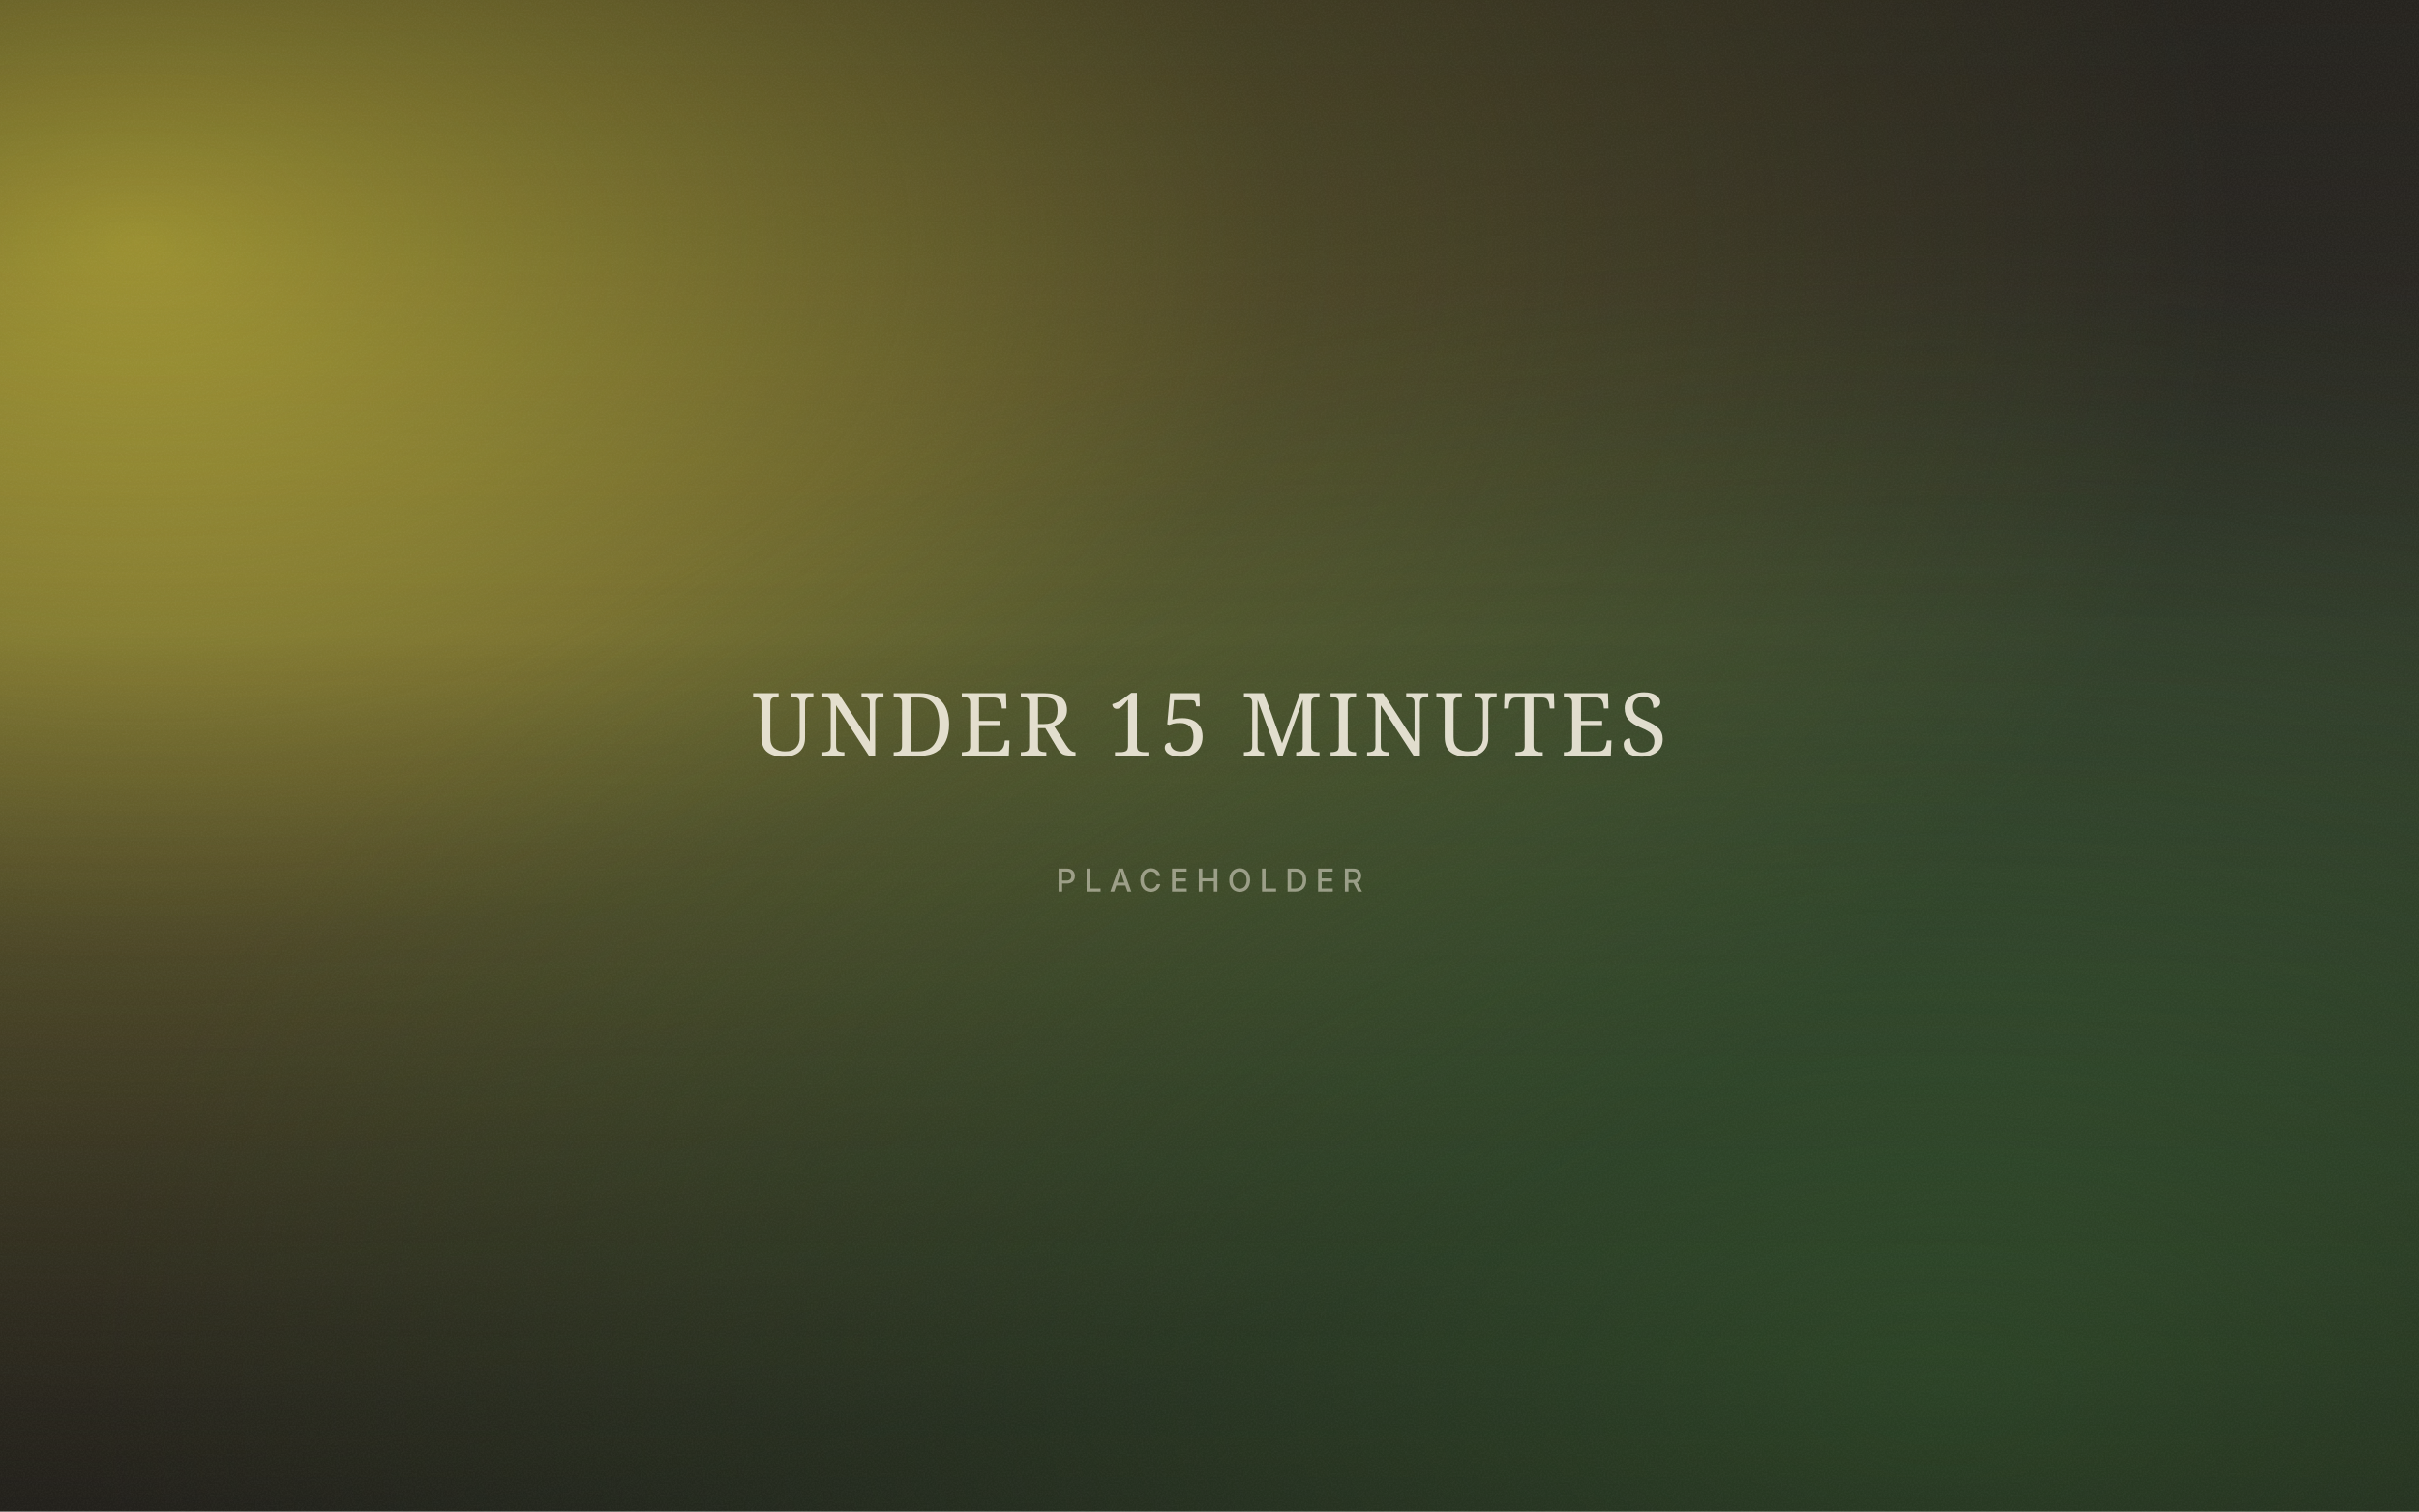
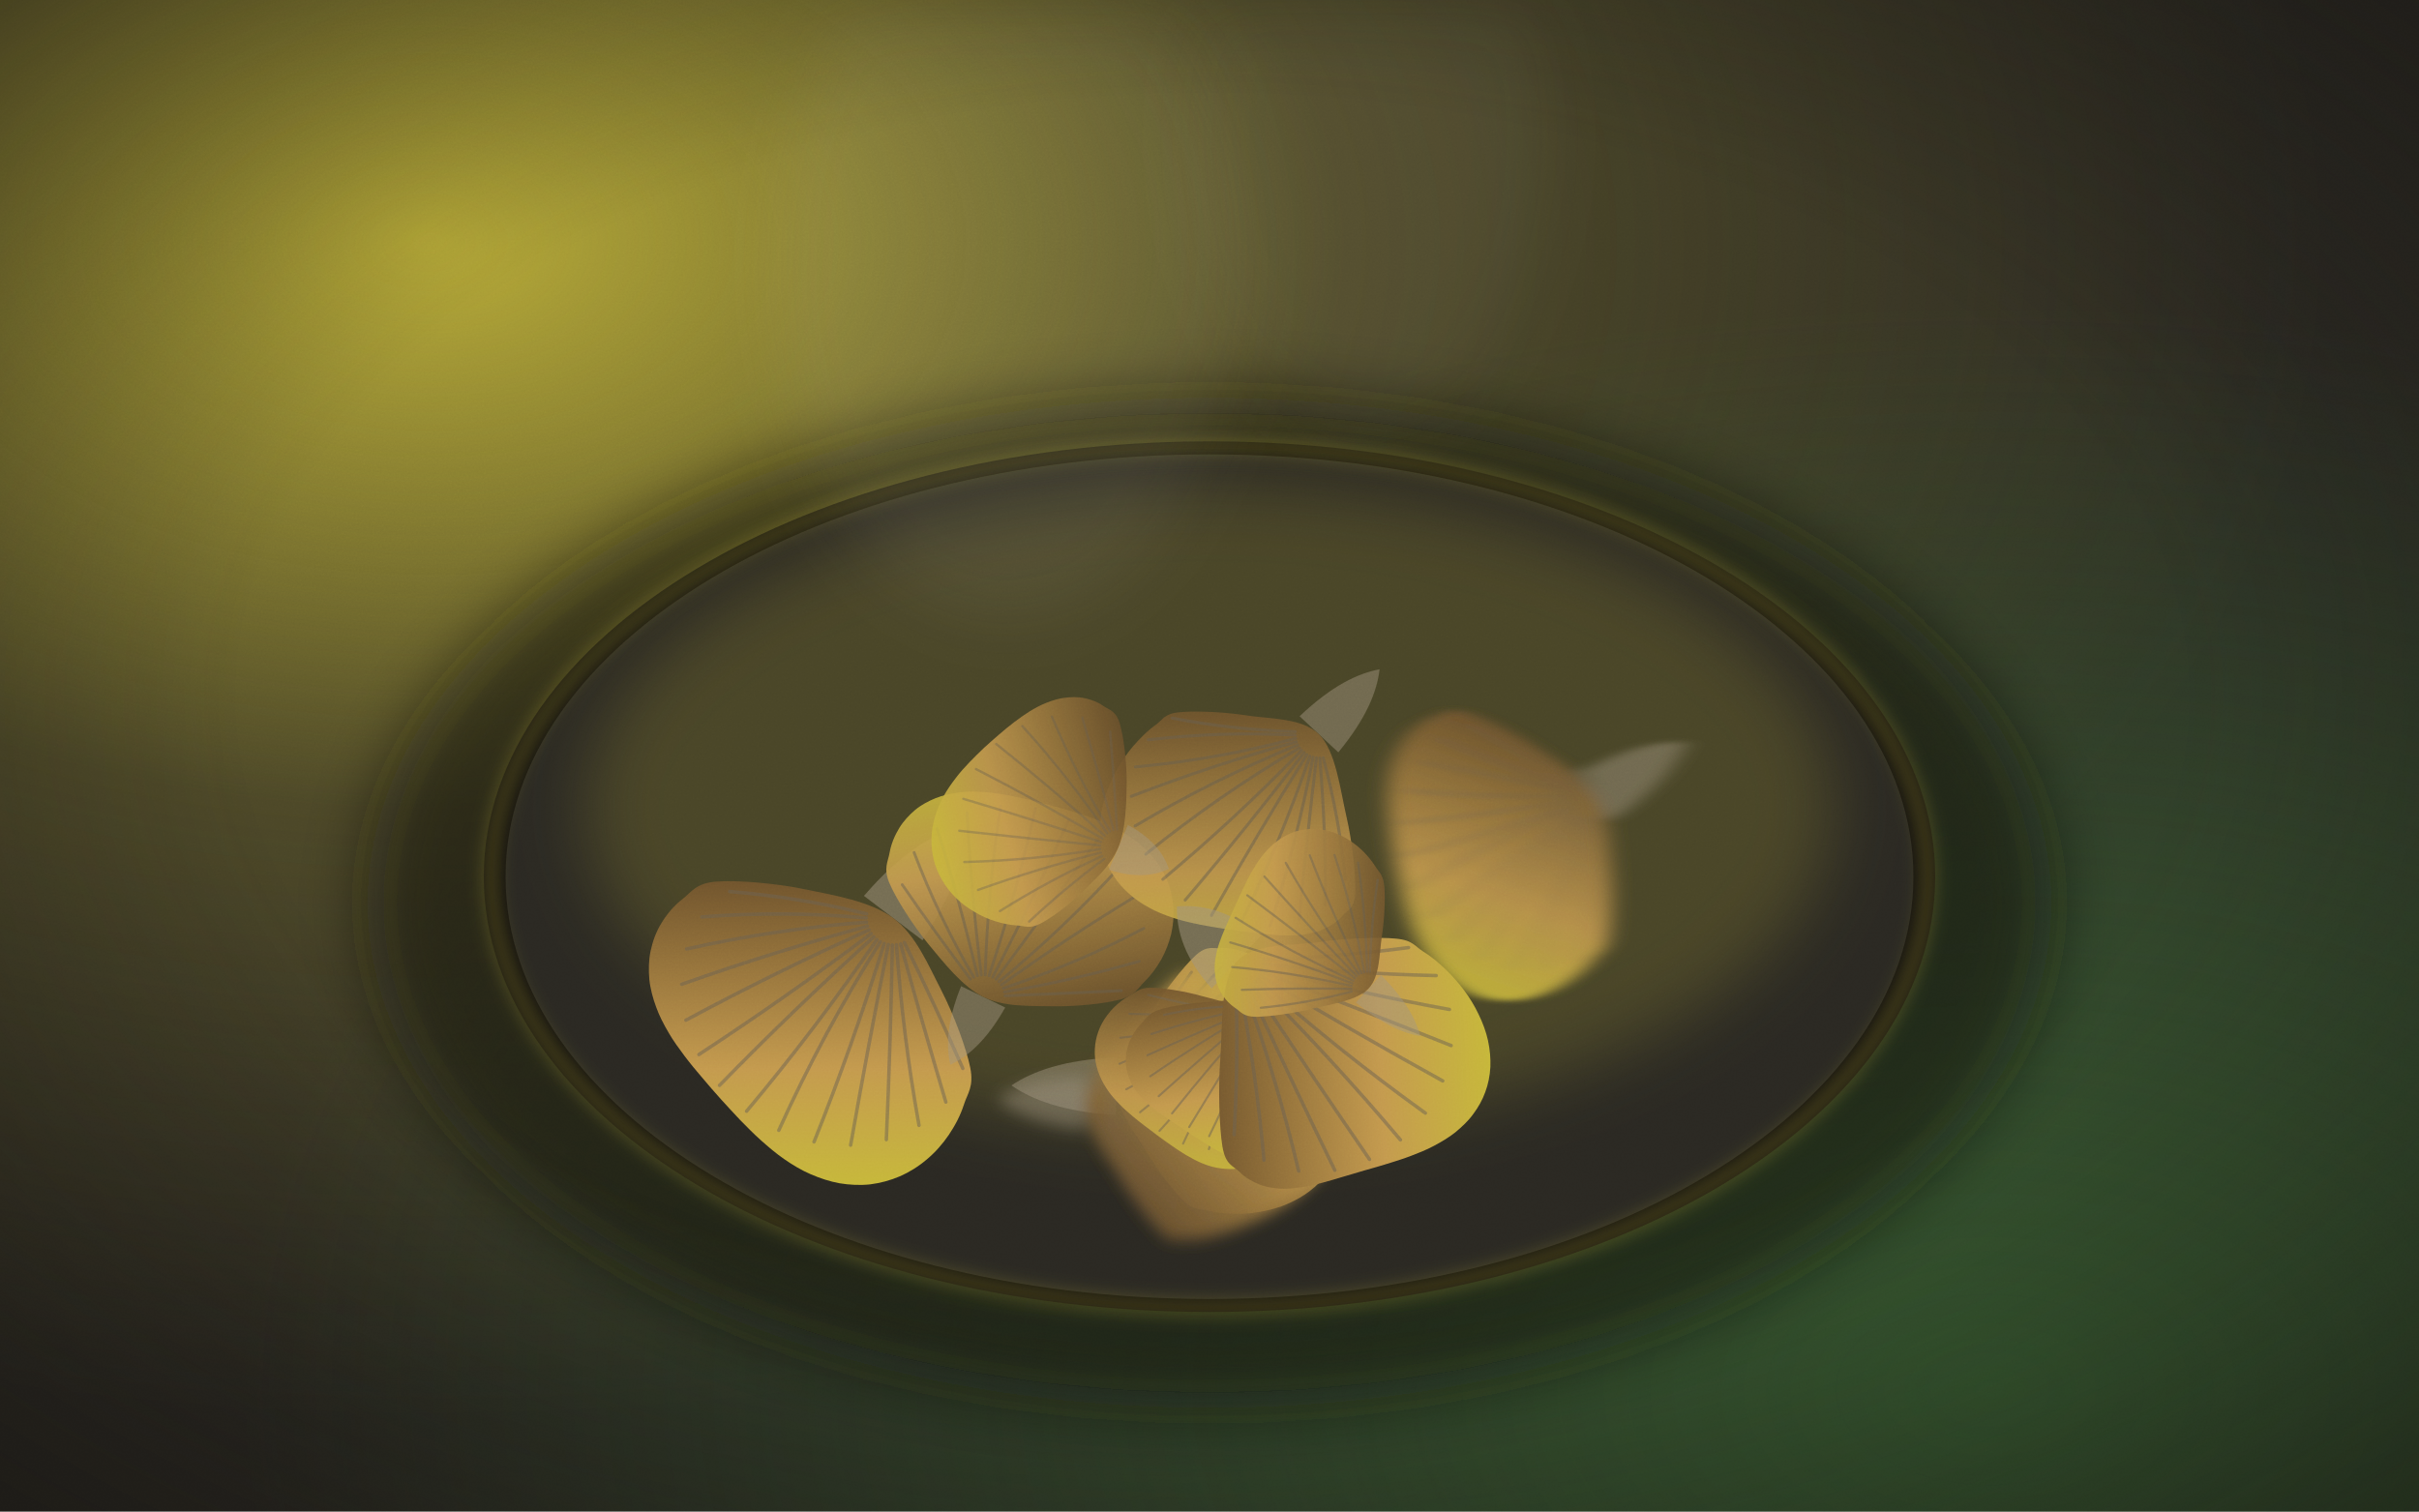
- <svg xmlns="http://www.w3.org/2000/svg" width="1600" height="1000" viewBox="0 0 1600 1000" role="img" aria-label="UNDER 15 MINUTES — placeholder">
+ <svg xmlns="http://www.w3.org/2000/svg" width="1600" height="1000" viewBox="0 0 1600 1000" role="img" aria-label="Quick mushroom cooking">
  <defs>
-     <radialGradient id="a9336" cx="6%" cy="16%" r="86%">
-       <stop offset="0%" stop-color="#C6B83A" stop-opacity="0.95" />
-       <stop offset="55%" stop-color="#C6B83A" stop-opacity="0.28" />
-       <stop offset="100%" stop-color="#C6B83A" stop-opacity="0" />
+     <radialGradient id="key" cx="18%" cy="16%" r="78%">
+       <stop offset="0%" stop-color="#c6b83a" stop-opacity="0.9" />
+       <stop offset="48%" stop-color="#c6b83a" stop-opacity="0.22" />
+       <stop offset="100%" stop-color="#c6b83a" stop-opacity="0" />
    </radialGradient>
-     <radialGradient id="b9336" cx="80%" cy="92%" r="76%">
-       <stop offset="0%" stop-color="#3F7D3A" stop-opacity="0.72" />
-       <stop offset="100%" stop-color="#3F7D3A" stop-opacity="0" />
+     <radialGradient id="fill" cx="82%" cy="92%" r="72%">
+       <stop offset="0%" stop-color="#3f7d3a" stop-opacity="0.6" />
+       <stop offset="100%" stop-color="#3f7d3a" stop-opacity="0" />
    </radialGradient>
-     <linearGradient id="v9336" x1="0" y1="0" x2="0" y2="1">
-       <stop offset="0%" stop-color="#14120F" stop-opacity="0.34" />
-       <stop offset="42%" stop-color="#14120F" stop-opacity="0" />
-       <stop offset="100%" stop-color="#14120F" stop-opacity="0.52" />
-     </linearGradient>
-     <filter id="g9336" x="-4%" y="-4%" width="108%" height="108%">
-       <feTurbulence type="fractalNoise" baseFrequency="0.86" numOctaves="4" seed="24" />
+     <radialGradient id="vig" cx="50%" cy="46%" r="72%">
+       <stop offset="55%" stop-color="#14120f" stop-opacity="0" />
+       <stop offset="100%" stop-color="#14120f" stop-opacity="0.55" />
+     </radialGradient>
+     <linearGradient id="cg0" x1="1" y1="0.24" x2="0.06" y2="0.86">
+       <stop offset="0%" stop-color="#e3d8c6" />
+       <stop offset="52%" stop-color="#b09877" />
+       <stop offset="100%" stop-color="#584c3a" />
+     </linearGradient>
+     <linearGradient id="cg1" x1="1" y1="0.24" x2="0.06" y2="0.86">
+       <stop offset="0%" stop-color="#d8c9b5" />
+       <stop offset="52%" stop-color="#a2957f" />
+       <stop offset="100%" stop-color="#2b2923" />
+     </linearGradient>
+     <linearGradient id="cg2" x1="1" y1="0.24" x2="0.06" y2="0.86">
+       <stop offset="0%" stop-color="#e8d9bb" />
+       <stop offset="52%" stop-color="#a8916d" />
+       <stop offset="100%" stop-color="#4c4334" />
+     </linearGradient>
+     <filter id="blur1" x="-12%" y="-12%" width="124%" height="124%">
+       <feGaussianBlur stdDeviation="5" />
+     </filter>
+     <filter id="blur2" x="-20%" y="-20%" width="140%" height="140%">
+       <feGaussianBlur stdDeviation="22" />
+     </filter>
+     <linearGradient id="sear" x1="0.9" y1="0.1" x2="0.1" y2="0.95">
+       <stop offset="0%" stop-color="#c6b83a" />
+       <stop offset="34%" stop-color="#c49a4e" />
+       <stop offset="100%" stop-color="#5e4526" />
+     </linearGradient>
+     <linearGradient id="bag" x1="0" y1="0" x2="1" y2="0.2">
+       <stop offset="0%" stop-color="#d8c9b5" stop-opacity="0.72" />
+       <stop offset="38%" stop-color="#a2957f" stop-opacity="0.5" />
+       <stop offset="100%" stop-color="#2b2923" stop-opacity="0.85" />
+     </linearGradient>
+     <filter id="noise">
+       <feTurbulence type="fractalNoise" baseFrequency="0.8" numOctaves="3" seed="81" />
      <feColorMatrix type="saturate" values="0" />
-       <feComponentTransfer>
-         <feFuncA type="linear" slope="0.07" />
-       </feComponentTransfer>
    </filter>
+     <pattern id="grain" width="180" height="180" patternUnits="userSpaceOnUse">
+       <rect width="180" height="180" filter="url(#noise)" />
+     </pattern>
  </defs>
-   <rect width="1600" height="1000" fill="#2B2923" />
-   <rect width="1600" height="1000" fill="url(#a9336)" />
-   <rect width="1600" height="1000" fill="url(#b9336)" />
-   <rect width="1600" height="1000" fill="url(#v9336)" />
-   <rect width="1600" height="1000" filter="url(#g9336)" opacity="0.85" />
-   <text x="50%" y="500" text-anchor="middle" font-family="Fraunces, Georgia, serif" font-size="58" font-weight="500" fill="#F6F0E3" opacity="0.88" letter-spacing="2.9">UNDER 15 MINUTES</text>
-   <text x="50%" y="589.9" text-anchor="middle" font-family="Inter, system-ui, sans-serif" font-size="21" font-weight="500" fill="#F6F0E3" opacity="0.5" letter-spacing="5.04">PLACEHOLDER</text>
+   <rect width="1600" height="1000" fill="#2b2923" />
+   <rect width="1600" height="1000" fill="url(#key)" />
+   <rect width="1600" height="1000" fill="url(#fill)" />
+   <ellipse cx="800" cy="597.3" rx="556.8" ry="334.1" fill="#14120f" opacity="0.6" filter="url(#blur2)" />
+   <ellipse cx="800" cy="580" rx="480" ry="288" fill="#14120f" />
+   <ellipse cx="800" cy="580" rx="465.6" ry="279.4" fill="#2b2923" />
+   <ellipse cx="800" cy="533.9" rx="412.8" ry="213.1" fill="#c6b83a" opacity="0.2" filter="url(#blur2)" />
+   <g transform="translate(590.8 607.4)rotate(127.2)" opacity="1">
+     <path d="M0 -24.3C-38.6 -21.9 -61.8 -12.2 -77.2 0C-61.8 12.2 -38.6 21.9 0 24.3Z" fill="#a2957f" opacity="0.5" />
+     <path d="M0 0C-0.2 -18.7 10.8 -37.4 18.8 -54.2C26.8 -70.9 39.5 -90.8 48 -100.4C56.5 -110 62.5 -109.2 69.9 -111.8C77.2 -114.4 84.8 -115.6 92.1 -116C99.4 -116.4 106.9 -115.8 113.8 -114.2C120.7 -112.7 127.5 -110.1 133.4 -106.8C139.4 -103.4 144.9 -99.1 149.6 -94.3C154.2 -89.4 158.1 -83.7 161.2 -77.8C164.2 -71.9 166.4 -65.4 168 -58.9C169.6 -52.5 170.3 -45.7 170.6 -39C170.9 -32.4 170.5 -25.7 170 -19.2C169.5 -12.7 168.5 -6.3 167.6 0C166.6 6.3 165.4 12.4 164.3 18.6C163.1 24.7 161.9 30.7 160.5 36.7C159.2 42.8 157.8 48.8 156.1 54.8C154.4 60.7 152.6 66.8 150.2 72.5C147.8 78.3 145.1 84.1 141.7 89.3C138.3 94.6 134.4 99.7 129.9 103.9C125.3 108.1 120 112 114.3 114.7C108.5 117.4 102 119.5 95.4 120.1C88.7 120.8 81.4 120.6 74.1 118.6C66.8 116.6 60.6 118 51.6 107.9C42.6 97.9 28.8 76.2 20.2 58.2C11.6 40.2 0.2 18.7 0 0Z" fill="url(#sear)" />
+     <path d="M8.4 -15.7Q29.1 -56.7 51.4 -96.8" fill="none" stroke="#6b6152" stroke-width="2.3" stroke-linecap="round" opacity="0.5" />
+     <path d="M10.7 -14.3Q43.8 -57.4 75.9 -101.3" fill="none" stroke="#6b6152" stroke-width="2.3" stroke-linecap="round" opacity="0.5" />
+     <path d="M12.8 -12.4Q58.1 -52.1 98.9 -96.5" fill="none" stroke="#6b6152" stroke-width="2.3" stroke-linecap="round" opacity="0.5" />
+     <path d="M14.5 -10.3Q66.5 -48.3 119.5 -85" fill="none" stroke="#6b6152" stroke-width="2.3" stroke-linecap="round" opacity="0.5" />
+     <path d="M15.9 -8Q76.6 -37.5 136.7 -68.4" fill="none" stroke="#6b6152" stroke-width="2.3" stroke-linecap="round" opacity="0.5" />
+     <path d="M17 -5.4Q82.4 -29.3 149.6 -47.8" fill="none" stroke="#6b6152" stroke-width="2.3" stroke-linecap="round" opacity="0.5" />
+     <path d="M17.6 -2.7Q88.4 -8.8 157.6 -24.6" fill="none" stroke="#6b6152" stroke-width="2.3" stroke-linecap="round" opacity="0.5" />
+     <path d="M17.8 0Q89.1 -3.5 160.4 0" fill="none" stroke="#6b6152" stroke-width="2.3" stroke-linecap="round" opacity="0.5" />
+     <path d="M17.6 2.7Q87.3 15.9 157.6 24.6" fill="none" stroke="#6b6152" stroke-width="2.3" stroke-linecap="round" opacity="0.5" />
+     <path d="M17 5.4Q84 24.5 149.6 47.8" fill="none" stroke="#6b6152" stroke-width="2.3" stroke-linecap="round" opacity="0.5" />
+     <path d="M15.9 8Q75.2 40.3 136.7 68.4" fill="none" stroke="#6b6152" stroke-width="2.3" stroke-linecap="round" opacity="0.5" />
+     <path d="M14.5 10.3Q65.6 49.6 119.5 85" fill="none" stroke="#6b6152" stroke-width="2.3" stroke-linecap="round" opacity="0.5" />
+     <path d="M12.8 12.4Q52.8 57.6 98.9 96.5" fill="none" stroke="#6b6152" stroke-width="2.3" stroke-linecap="round" opacity="0.5" />
+     <path d="M10.7 14.3Q39.7 60.5 75.9 101.3" fill="none" stroke="#6b6152" stroke-width="2.3" stroke-linecap="round" opacity="0.5" />
+     <path d="M8.4 15.7Q26.7 57.9 51.4 96.8" fill="none" stroke="#6b6152" stroke-width="2.3" stroke-linecap="round" opacity="0.5" />
+   </g>
+   <g transform="translate(738.3 718.6)rotate(0.4)" opacity="0.9">
+     <path d="M0 -19.1C-34.7 -17.2 -55.4 -9.5 -69.3 0C-55.4 9.5 -34.7 17.2 0 19.1Z" fill="#a2957f" opacity="0.5" />
+     <path d="M0 0C0.5 -15.1 13.8 -33.9 22.5 -48.4C31.1 -62.8 44 -79.4 51.7 -86.7C59.4 -93.9 63.4 -91.3 68.5 -91.8C73.7 -92.3 78.4 -91.2 82.8 -89.8C87.1 -88.4 91 -86 94.6 -83.4C98.1 -80.9 101.3 -77.6 104.3 -74.4C107.2 -71.1 109.8 -67.5 112.4 -63.8C115.1 -60.2 117.4 -56.4 119.9 -52.6C122.4 -48.7 124.8 -44.8 127.2 -40.7C129.6 -36.7 132.1 -32.5 134.5 -28.2C136.9 -23.8 139.4 -19.4 141.5 -14.7C143.6 -10 145.7 -5 147.2 0C148.7 5 150 10.3 150.5 15.6C151 20.8 151 26.3 150.3 31.5C149.5 36.7 148.1 41.9 145.9 46.7C143.8 51.5 140.8 56.1 137.3 60.2C133.8 64.2 129.6 67.9 125 71C120.5 74 115.3 76.6 110.1 78.6C104.9 80.5 99.3 81.9 93.8 82.8C88.3 83.7 82.7 84 77.2 83.8C71.8 83.7 66.4 83.2 61 81.8C55.7 80.4 51.9 82 45 75.5C38.1 68.9 27.2 54.9 19.7 42.3C12.1 29.7 -0.5 15.1 0 0Z" fill="url(#sear)" />
+     <path d="M8 -12.3Q27.3 -44.9 49.3 -75.8" fill="none" stroke="#6b6152" stroke-width="1.9" stroke-linecap="round" opacity="0.5" />
+     <path d="M9.7 -11.1Q37.7 -46.1 68.7 -78.6" fill="none" stroke="#6b6152" stroke-width="1.9" stroke-linecap="round" opacity="0.5" />
+     <path d="M11.1 -9.6Q46.1 -45.1 86.4 -74.3" fill="none" stroke="#6b6152" stroke-width="1.9" stroke-linecap="round" opacity="0.5" />
+     <path d="M12.4 -7.9Q56.1 -38.2 102 -65.1" fill="none" stroke="#6b6152" stroke-width="1.9" stroke-linecap="round" opacity="0.5" />
+     <path d="M13.4 -6.1Q63.7 -29.9 114.8 -52.1" fill="none" stroke="#6b6152" stroke-width="1.9" stroke-linecap="round" opacity="0.5" />
+     <path d="M14.1 -4.1Q68.9 -21.4 124.3 -36.3" fill="none" stroke="#6b6152" stroke-width="1.9" stroke-linecap="round" opacity="0.5" />
+     <path d="M14.5 -2.1Q73 -6.4 130.3 -18.6" fill="none" stroke="#6b6152" stroke-width="1.9" stroke-linecap="round" opacity="0.5" />
+     <path d="M14.7 0Q73.5 -2.3 132.3 0" fill="none" stroke="#6b6152" stroke-width="1.9" stroke-linecap="round" opacity="0.5" />
+     <path d="M14.5 2.1Q73 6.5 130.3 18.6" fill="none" stroke="#6b6152" stroke-width="1.9" stroke-linecap="round" opacity="0.5" />
+     <path d="M14.1 4.1Q68.7 21.9 124.3 36.3" fill="none" stroke="#6b6152" stroke-width="1.9" stroke-linecap="round" opacity="0.5" />
+     <path d="M13.4 6.1Q65.5 26 114.8 52.1" fill="none" stroke="#6b6152" stroke-width="1.9" stroke-linecap="round" opacity="0.5" />
+     <path d="M12.4 7.9Q57.3 36.3 102 65.1" fill="none" stroke="#6b6152" stroke-width="1.9" stroke-linecap="round" opacity="0.5" />
+     <path d="M11.1 9.6Q49 41.7 86.4 74.3" fill="none" stroke="#6b6152" stroke-width="1.9" stroke-linecap="round" opacity="0.5" />
+     <path d="M9.7 11.1Q41.4 42.9 68.7 78.6" fill="none" stroke="#6b6152" stroke-width="1.9" stroke-linecap="round" opacity="0.5" />
+     <path d="M8 12.3Q32.2 41.7 49.3 75.8" fill="none" stroke="#6b6152" stroke-width="1.9" stroke-linecap="round" opacity="0.5" />
+   </g>
+   <g transform="translate(1055.7 527.1)rotate(148.9)" opacity="0.9" filter="url(#blur1)">
+     <path d="M0 -19.2C-35 -17.3 -56 -9.6 -70 0C-56 9.6 -35 17.3 0 19.2Z" fill="#a2957f" opacity="0.5" />
+     <path d="M0 0C-0.3 -16 9.3 -31.4 16 -45.2C22.7 -59 33.2 -75 40.2 -82.8C47.2 -90.5 51.9 -89.5 57.9 -91.6C63.9 -93.7 70.1 -94.7 76.3 -95.1C82.4 -95.6 88.8 -95.4 94.8 -94.4C100.8 -93.4 106.9 -91.7 112.4 -89.3C117.8 -86.8 123.1 -83.6 127.6 -79.9C132.1 -76.2 136.2 -71.7 139.4 -66.9C142.6 -62.1 145.1 -56.7 146.9 -51.2C148.6 -45.8 149.6 -39.9 150 -34.1C150.4 -28.4 150.1 -22.5 149.4 -16.8C148.8 -11.1 147.5 -5.4 146.2 0C144.9 5.4 143.1 10.7 141.4 15.9C139.7 21 137.8 26 136 30.9C134.1 35.9 132.3 40.7 130.3 45.4C128.3 50.2 126.3 54.9 124.1 59.5C121.8 64.1 119.5 68.8 116.7 73.1C113.9 77.3 110.9 81.6 107.4 85.3C103.8 88.9 99.9 92.4 95.4 95C91 97.6 86.1 99.8 80.8 100.8C75.6 101.8 69.8 102.3 63.9 101C58 99.8 52.9 101.6 45.3 93.3C37.6 84.9 25.5 66.4 18 50.8C10.4 35.3 0.3 16 0 0Z" fill="url(#sear)" />
+     <path d="M7.3 -13.3Q26.2 -48.1 45.6 -82.6" fill="none" stroke="#6b6152" stroke-width="2" stroke-linecap="round" opacity="0.4" />
+     <path d="M9.4 -11.9Q35.9 -50.9 67.6 -85.7" fill="none" stroke="#6b6152" stroke-width="2" stroke-linecap="round" opacity="0.4" />
+     <path d="M11.2 -10.2Q52.5 -42.1 88.1 -80.2" fill="none" stroke="#6b6152" stroke-width="2" stroke-linecap="round" opacity="0.4" />
+     <path d="M12.7 -8.2Q57.2 -41.7 106 -68.6" fill="none" stroke="#6b6152" stroke-width="2" stroke-linecap="round" opacity="0.4" />
+     <path d="M13.9 -6Q68.8 -25.4 120.4 -52.4" fill="none" stroke="#6b6152" stroke-width="2" stroke-linecap="round" opacity="0.4" />
+     <path d="M14.7 -3.7Q73.1 -16.1 130.5 -32.8" fill="none" stroke="#6b6152" stroke-width="2" stroke-linecap="round" opacity="0.4" />
+     <path d="M15.1 -1.2Q75.2 -8.3 135.7 -11.2" fill="none" stroke="#6b6152" stroke-width="2" stroke-linecap="round" opacity="0.4" />
+     <path d="M15.1 1.2Q75 10.7 135.7 11.2" fill="none" stroke="#6b6152" stroke-width="2" stroke-linecap="round" opacity="0.4" />
+     <path d="M14.7 3.7Q73.4 15.1 130.5 32.8" fill="none" stroke="#6b6152" stroke-width="2" stroke-linecap="round" opacity="0.4" />
+     <path d="M13.9 6Q68.2 26.7 120.4 52.4" fill="none" stroke="#6b6152" stroke-width="2" stroke-linecap="round" opacity="0.4" />
+     <path d="M12.7 8.2Q61 35.8 106 68.6" fill="none" stroke="#6b6152" stroke-width="2" stroke-linecap="round" opacity="0.4" />
+     <path d="M11.2 10.2Q49.2 45.7 88.1 80.2" fill="none" stroke="#6b6152" stroke-width="2" stroke-linecap="round" opacity="0.4" />
+     <path d="M9.4 11.9Q40.9 46.9 67.6 85.7" fill="none" stroke="#6b6152" stroke-width="2" stroke-linecap="round" opacity="0.4" />
+     <path d="M7.3 13.3Q26.5 47.9 45.6 82.6" fill="none" stroke="#6b6152" stroke-width="2" stroke-linecap="round" opacity="0.4" />
+   </g>
+   <g transform="translate(717.8 730)rotate(2.9)" opacity="0.9" filter="url(#blur1)">
+     <path d="M0 -17.4C-29.3 -15.7 -46.8 -8.7 -58.5 0C-46.8 8.7 -29.3 15.7 0 17.4Z" fill="#a2957f" opacity="0.5" />
+     <path d="M0 0C0.1 -16.3 16.4 -35 25.6 -49.1C34.9 -63.3 48.1 -78.5 55.7 -85C63.3 -91.4 66.2 -87.8 71 -87.9C75.8 -88 80 -86.8 84.4 -85.6C88.7 -84.4 92.8 -82.6 97.1 -80.7C101.3 -78.8 105.5 -76.6 109.8 -74.2C114.1 -71.8 118.5 -69.3 122.9 -66.4C127.2 -63.5 131.8 -60.4 136 -56.9C140.3 -53.4 144.7 -49.6 148.5 -45.5C152.4 -41.3 156.1 -36.8 159.1 -31.9C162 -27.1 164.7 -21.9 166.4 -16.5C168.1 -11.2 169.2 -5.5 169.4 0C169.6 5.5 168.9 11.3 167.5 16.7C166.2 22 163.9 27.4 161.1 32.3C158.3 37.3 154.7 42 150.9 46.2C147.1 50.5 142.7 54.4 138.3 57.9C133.9 61.4 129.1 64.4 124.5 67.3C119.9 70.1 115.1 72.5 110.6 74.7C106 76.9 101.5 78.9 97 80.6C92.5 82.3 88.2 83.8 83.7 84.9C79.2 85.9 74.8 86.9 70 86.7C65.2 86.5 62.2 89.9 54.8 83.6C47.3 77.2 34.4 62.3 25.3 48.4C16.1 34.4 -0.1 16.3 0 0Z" fill="url(#sear)" />
+     <path d="M9.2 -12.9Q30.6 -47.7 56.4 -79.4" fill="none" stroke="#6b6152" stroke-width="2.1" stroke-linecap="round" opacity="0.4" />
+     <path d="M10.8 -11.5Q42 -48.6 77 -82.1" fill="none" stroke="#6b6152" stroke-width="2.1" stroke-linecap="round" opacity="0.4" />
+     <path d="M12.3 -10Q56 -41 95.4 -77.3" fill="none" stroke="#6b6152" stroke-width="2.1" stroke-linecap="round" opacity="0.4" />
+     <path d="M13.5 -8.2Q60.1 -41.8 111.5 -67.6" fill="none" stroke="#6b6152" stroke-width="2.1" stroke-linecap="round" opacity="0.4" />
+     <path d="M14.5 -6.3Q70.4 -28.3 124.6 -54" fill="none" stroke="#6b6152" stroke-width="2.1" stroke-linecap="round" opacity="0.4" />
+     <path d="M15.3 -4.3Q75.3 -19.3 134.4 -37.6" fill="none" stroke="#6b6152" stroke-width="2.1" stroke-linecap="round" opacity="0.4" />
+     <path d="M15.7 -2.2Q78.4 -8.3 140.5 -19.3" fill="none" stroke="#6b6152" stroke-width="2.1" stroke-linecap="round" opacity="0.4" />
+     <path d="M15.8 0Q79.2 -0.4 142.5 0" fill="none" stroke="#6b6152" stroke-width="2.1" stroke-linecap="round" opacity="0.4" />
+     <path d="M15.7 2.2Q78.2 9.9 140.5 19.3" fill="none" stroke="#6b6152" stroke-width="2.1" stroke-linecap="round" opacity="0.4" />
+     <path d="M15.3 4.3Q75.3 19.1 134.4 37.6" fill="none" stroke="#6b6152" stroke-width="2.1" stroke-linecap="round" opacity="0.4" />
+     <path d="M14.5 6.3Q68.1 33.5 124.6 54" fill="none" stroke="#6b6152" stroke-width="2.1" stroke-linecap="round" opacity="0.4" />
+     <path d="M13.5 8.2Q61.3 39.8 111.5 67.6" fill="none" stroke="#6b6152" stroke-width="2.1" stroke-linecap="round" opacity="0.4" />
+     <path d="M12.3 10Q51.5 46.5 95.4 77.3" fill="none" stroke="#6b6152" stroke-width="2.1" stroke-linecap="round" opacity="0.4" />
+     <path d="M10.8 11.5Q43.8 46.9 77 82.1" fill="none" stroke="#6b6152" stroke-width="2.1" stroke-linecap="round" opacity="0.4" />
+     <path d="M9.2 12.9Q29.4 48.6 56.4 79.4" fill="none" stroke="#6b6152" stroke-width="2.1" stroke-linecap="round" opacity="0.4" />
+   </g>
+   <g transform="translate(650.3 659.5)rotate(295.8)" opacity="0.9">
+     <path d="M0 -16.2C-25 -14.6 -39.9 -8.1 -49.9 0C-39.9 8.1 -25 14.6 0 16.2Z" fill="#a2957f" opacity="0.5" />
+     <path d="M0 0C0.2 -15.3 8.8 -32.8 15.5 -47.5C22.3 -62.3 33.3 -80 40.5 -88.3C47.7 -96.6 52.9 -95.5 58.8 -97.2C64.8 -98.9 70.7 -99.1 76.2 -98.6C81.7 -98.1 87.1 -96.4 91.8 -94.3C96.6 -92.1 100.9 -88.9 104.7 -85.5C108.5 -82 111.8 -77.8 114.6 -73.5C117.5 -69.3 119.7 -64.5 121.7 -59.8C123.7 -55 125.2 -50 126.7 -45.1C128.1 -40.2 129.2 -35.2 130.4 -30.3C131.5 -25.3 132.5 -20.3 133.4 -15.3C134.4 -10.2 135.3 -5.2 136.1 0C136.9 5.2 137.7 10.5 138.1 15.8C138.4 21.2 138.7 26.7 138.4 32.1C138.1 37.6 137.5 43.2 136.2 48.5C134.9 53.8 133 59.2 130.5 64.1C127.9 68.9 124.7 73.6 120.9 77.5C117.1 81.5 112.5 85.1 107.6 87.8C102.7 90.5 97.1 92.6 91.4 93.9C85.8 95.1 79.7 95.6 73.7 95.3C67.7 94.9 61.5 93.9 55.5 91.7C49.5 89.5 44.5 90.1 37.7 82.2C30.9 74.3 20.8 58 14.5 44.3C8.2 30.6 -0.2 15.3 0 0Z" fill="url(#sear)" />
+     <path d="M6.9 -12.7Q24.4 -47 43.5 -80.5" fill="none" stroke="#6b6152" stroke-width="1.9" stroke-linecap="round" opacity="0.5" />
+     <path d="M9 -11.3Q34.6 -49.4 66.1 -82.7" fill="none" stroke="#6b6152" stroke-width="1.9" stroke-linecap="round" opacity="0.5" />
+     <path d="M10.9 -9.5Q50.1 -41.4 87 -75.9" fill="none" stroke="#6b6152" stroke-width="1.9" stroke-linecap="round" opacity="0.5" />
+     <path d="M12.4 -7.4Q57.8 -36.6 105 -62.6" fill="none" stroke="#6b6152" stroke-width="1.9" stroke-linecap="round" opacity="0.5" />
+     <path d="M13.6 -5.1Q64.9 -28 118.7 -44.5" fill="none" stroke="#6b6152" stroke-width="1.9" stroke-linecap="round" opacity="0.5" />
+     <path d="M14.2 -2.6Q71.3 -10 127.3 -23.1" fill="none" stroke="#6b6152" stroke-width="1.9" stroke-linecap="round" opacity="0.5" />
+     <path d="M14.5 0Q72.4 1.6 130.3 0" fill="none" stroke="#6b6152" stroke-width="1.9" stroke-linecap="round" opacity="0.5" />
+     <path d="M14.2 2.6Q70.7 13.3 127.3 23.1" fill="none" stroke="#6b6152" stroke-width="1.9" stroke-linecap="round" opacity="0.5" />
+     <path d="M13.6 5.1Q64.7 28.7 118.7 44.5" fill="none" stroke="#6b6152" stroke-width="1.9" stroke-linecap="round" opacity="0.5" />
+     <path d="M12.4 7.4Q59.8 33.2 105 62.6" fill="none" stroke="#6b6152" stroke-width="1.9" stroke-linecap="round" opacity="0.5" />
+     <path d="M10.9 9.5Q46.2 45.8 87 75.9" fill="none" stroke="#6b6152" stroke-width="1.9" stroke-linecap="round" opacity="0.5" />
+     <path d="M9 11.3Q35.6 48.6 66.1 82.7" fill="none" stroke="#6b6152" stroke-width="1.9" stroke-linecap="round" opacity="0.5" />
+     <path d="M6.9 12.7Q25 46.7 43.5 80.5" fill="none" stroke="#6b6152" stroke-width="1.9" stroke-linecap="round" opacity="0.5" />
+   </g>
+   <g transform="translate(872.4 485.8)rotate(133)" opacity="0.9">
+     <path d="M0 -17.5C-29.4 -15.7 -47 -8.7 -58.8 0C-47 8.7 -29.4 15.7 0 17.5Z" fill="#a2957f" opacity="0.5" />
+     <path d="M0 0C0.5 -15.7 17.2 -35.3 27.2 -50.1C37.2 -65 51.8 -81.7 60.1 -88.9C68.5 -96.1 72.1 -93 77.3 -93.2C82.5 -93.5 87.1 -92.1 91.3 -90.5C95.6 -88.9 99.3 -86.4 102.8 -83.7C106.3 -81.1 109.4 -77.8 112.4 -74.6C115.4 -71.3 118.1 -67.7 120.8 -64.2C123.6 -60.6 126.2 -56.9 128.9 -53.1C131.7 -49.3 134.4 -45.4 137.2 -41.4C139.9 -37.3 142.8 -33.2 145.5 -28.8C148.2 -24.4 150.9 -19.8 153.3 -15C155.6 -10.2 157.8 -5.2 159.4 0C160.9 5.2 162.2 10.6 162.6 15.9C163 21.3 162.9 26.8 161.9 32C160.9 37.2 159.2 42.5 156.7 47.3C154.3 52 151 56.6 147.2 60.6C143.4 64.6 138.9 68.2 134.1 71.2C129.3 74.2 124 76.7 118.6 78.7C113.3 80.7 107.6 82.1 102 83.1C96.5 84.1 90.9 84.6 85.3 84.6C79.8 84.6 74.5 84.4 69 83.2C63.5 82.1 60 84.2 52.5 77.7C45 71.1 32.7 57 23.9 44.1C15.2 31.1 -0.5 15.7 0 0Z" fill="url(#sear)" />
+     <path d="M9.4 -12.6Q31.1 -47.5 58.4 -78.3" fill="none" stroke="#6b6152" stroke-width="2" stroke-linecap="round" opacity="0.5" />
+     <path d="M11.1 -11.1Q43.8 -47.2 79.7 -80.1" fill="none" stroke="#6b6152" stroke-width="2" stroke-linecap="round" opacity="0.5" />
+     <path d="M12.5 -9.4Q56 -41.2 98.6 -74.1" fill="none" stroke="#6b6152" stroke-width="2" stroke-linecap="round" opacity="0.5" />
+     <path d="M13.8 -7.5Q62.6 -38.1 114.7 -62.8" fill="none" stroke="#6b6152" stroke-width="2" stroke-linecap="round" opacity="0.5" />
+     <path d="M14.7 -5.5Q69.7 -30.1 127.3 -47.6" fill="none" stroke="#6b6152" stroke-width="2" stroke-linecap="round" opacity="0.5" />
+     <path d="M15.3 -3.3Q76 -15.1 136.1 -29.7" fill="none" stroke="#6b6152" stroke-width="2" stroke-linecap="round" opacity="0.5" />
+     <path d="M15.6 -1.1Q78 -7.3 140.6 -10.1" fill="none" stroke="#6b6152" stroke-width="2" stroke-linecap="round" opacity="0.5" />
+     <path d="M15.6 1.1Q78.4 2.3 140.6 10.1" fill="none" stroke="#6b6152" stroke-width="2" stroke-linecap="round" opacity="0.5" />
+     <path d="M15.3 3.3Q74.7 21 136.1 29.7" fill="none" stroke="#6b6152" stroke-width="2" stroke-linecap="round" opacity="0.5" />
+     <path d="M14.7 5.5Q69.5 30.7 127.3 47.6" fill="none" stroke="#6b6152" stroke-width="2" stroke-linecap="round" opacity="0.5" />
+     <path d="M13.8 7.5Q62.8 37.7 114.7 62.8" fill="none" stroke="#6b6152" stroke-width="2" stroke-linecap="round" opacity="0.5" />
+     <path d="M12.5 9.4Q58.3 38.1 98.6 74.1" fill="none" stroke="#6b6152" stroke-width="2" stroke-linecap="round" opacity="0.5" />
+     <path d="M11.1 11.1Q42.5 48.5 79.7 80.1" fill="none" stroke="#6b6152" stroke-width="2" stroke-linecap="round" opacity="0.5" />
+     <path d="M9.4 12.6Q36.5 43.5 58.4 78.3" fill="none" stroke="#6b6152" stroke-width="2" stroke-linecap="round" opacity="0.5" />
+   </g>
+   <g transform="translate(827.3 672.1)rotate(133.7)" opacity="0.9">
+     <path d="M0 -13.4C-22.7 -12 -36.4 -6.7 -45.4 0C-36.4 6.7 -22.7 12 0 13.4Z" fill="#a2957f" opacity="0.5" />
+     <path d="M0 0C0.1 -11.2 8 -23.7 13.6 -34.3C19.2 -44.8 28 -57.5 33.6 -63.5C39.2 -69.4 42.8 -68.6 47.2 -69.8C51.7 -71 56.1 -71.2 60.1 -70.9C64.2 -70.6 68.1 -69.5 71.6 -67.9C75.1 -66.4 78.3 -64.2 81.1 -61.7C83.8 -59.2 86.2 -56.2 88.2 -53.1C90.2 -50 91.8 -46.6 93.1 -43.1C94.4 -39.7 95.3 -36 96.2 -32.4C97 -28.9 97.6 -25.2 98.2 -21.6C98.8 -18 99.2 -14.5 99.7 -10.9C100.2 -7.2 100.6 -3.7 101 0C101.4 3.7 101.8 7.3 102 11.1C102.2 14.9 102.4 18.7 102.2 22.5C102.1 26.4 101.8 30.3 101 34.1C100.2 37.8 99.1 41.7 97.5 45.2C95.9 48.7 93.9 52.1 91.4 55.1C88.9 58 85.9 60.7 82.6 62.8C79.2 65 75.4 66.7 71.4 67.8C67.5 68.8 63.1 69.4 58.8 69.3C54.4 69.2 49.9 68.6 45.4 67.1C41 65.7 37.4 66.2 32 60.5C26.6 54.7 18.3 42.7 13 32.7C7.6 22.6 -0.1 11.2 0 0Z" fill="url(#sear)" />
+     <path d="M5.8 -9.1Q19.5 -35.1 36.9 -58.7" fill="none" stroke="#6b6152" stroke-width="1.4" stroke-linecap="round" opacity="0.5" />
+     <path d="M7.3 -7.9Q30.6 -33.8 54.5 -59" fill="none" stroke="#6b6152" stroke-width="1.4" stroke-linecap="round" opacity="0.5" />
+     <path d="M8.7 -6.5Q41.2 -27 70.1 -52.4" fill="none" stroke="#6b6152" stroke-width="1.4" stroke-linecap="round" opacity="0.5" />
+     <path d="M9.7 -4.8Q47.1 -21.2 82.9 -40.9" fill="none" stroke="#6b6152" stroke-width="1.4" stroke-linecap="round" opacity="0.5" />
+     <path d="M10.4 -2.9Q51.8 -12.3 92 -26" fill="none" stroke="#6b6152" stroke-width="1.4" stroke-linecap="round" opacity="0.5" />
+     <path d="M10.8 -1Q53.4 -8.1 96.7 -8.9" fill="none" stroke="#6b6152" stroke-width="1.4" stroke-linecap="round" opacity="0.5" />
+     <path d="M10.8 1Q53.9 3.3 96.7 8.9" fill="none" stroke="#6b6152" stroke-width="1.4" stroke-linecap="round" opacity="0.5" />
+     <path d="M10.4 2.9Q51.7 12.6 92 26" fill="none" stroke="#6b6152" stroke-width="1.4" stroke-linecap="round" opacity="0.5" />
+     <path d="M9.7 4.8Q45.1 25.3 82.9 40.9" fill="none" stroke="#6b6152" stroke-width="1.4" stroke-linecap="round" opacity="0.5" />
+     <path d="M8.7 6.5Q40.8 27.5 70.1 52.4" fill="none" stroke="#6b6152" stroke-width="1.4" stroke-linecap="round" opacity="0.5" />
+     <path d="M7.3 7.9Q31.2 33.2 54.5 59" fill="none" stroke="#6b6152" stroke-width="1.4" stroke-linecap="round" opacity="0.5" />
+     <path d="M5.8 9.1Q22.4 33.2 36.9 58.7" fill="none" stroke="#6b6152" stroke-width="1.4" stroke-linecap="round" opacity="0.5" />
+   </g>
+   <g transform="translate(836.3 664.5)rotate(121.5)" opacity="1">
+     <path d="M0 -14.1C-22.3 -12.7 -35.6 -7.1 -44.5 0C-35.6 7.1 -22.3 12.7 0 14.1Z" fill="#a2957f" opacity="0.5" />
+     <path d="M0 0C0 -10.3 10.4 -21.3 16.8 -30.6C23.2 -40 32.5 -51.1 38.3 -56.3C44.2 -61.5 47.3 -60.7 51.6 -61.9C55.9 -63 60.1 -63.3 64 -63.1C67.9 -63 71.8 -62.1 75.2 -60.9C78.6 -59.7 81.8 -57.9 84.5 -55.8C87.2 -53.7 89.5 -51.1 91.4 -48.3C93.3 -45.6 94.7 -42.4 95.8 -39.3C97 -36.2 97.6 -32.8 98.1 -29.5C98.6 -26.2 98.8 -22.8 98.9 -19.5C99 -16.2 98.8 -12.9 98.7 -9.6C98.7 -6.4 98.5 -3.2 98.4 0C98.3 3.2 98.2 6.4 98.1 9.6C97.9 12.8 97.9 16 97.6 19.2C97.4 22.5 97.2 25.8 96.7 29.1C96.2 32.3 95.5 35.6 94.5 38.7C93.4 41.9 92.2 45 90.4 47.8C88.7 50.6 86.5 53.3 84 55.5C81.5 57.7 78.5 59.6 75.2 61C72 62.3 68.3 63.3 64.5 63.6C60.6 63.8 56.5 63.7 52.2 62.6C48 61.5 44.8 62.4 38.9 57.1C33 51.9 23.5 40.6 17 31.1C10.5 21.6 0 10.3 0 0Z" fill="url(#sear)" />
+     <path d="M6.4 -8.4Q21.8 -32 40.6 -53" fill="none" stroke="#6b6152" stroke-width="1.4" stroke-linecap="round" opacity="0.5" />
+     <path d="M7.6 -7.3Q30.7 -31.5 55.8 -53.5" fill="none" stroke="#6b6152" stroke-width="1.4" stroke-linecap="round" opacity="0.5" />
+     <path d="M8.7 -6.1Q38.9 -27.2 69.1 -48.4" fill="none" stroke="#6b6152" stroke-width="1.4" stroke-linecap="round" opacity="0.5" />
+     <path d="M9.5 -4.7Q43.4 -24.9 80 -39.5" fill="none" stroke="#6b6152" stroke-width="1.4" stroke-linecap="round" opacity="0.5" />
+     <path d="M10.1 -3.2Q48.6 -17.5 88.3 -27.9" fill="none" stroke="#6b6152" stroke-width="1.4" stroke-linecap="round" opacity="0.5" />
+     <path d="M10.5 -1.6Q51.5 -10.6 93.4 -14.4" fill="none" stroke="#6b6152" stroke-width="1.4" stroke-linecap="round" opacity="0.5" />
+     <path d="M10.6 0Q52.9 0.2 95.2 0" fill="none" stroke="#6b6152" stroke-width="1.4" stroke-linecap="round" opacity="0.5" />
+     <path d="M10.5 1.6Q51.7 9.2 93.4 14.4" fill="none" stroke="#6b6152" stroke-width="1.4" stroke-linecap="round" opacity="0.5" />
+     <path d="M10.1 3.2Q49 16.2 88.3 27.9" fill="none" stroke="#6b6152" stroke-width="1.4" stroke-linecap="round" opacity="0.5" />
+     <path d="M9.5 4.7Q44.1 23.5 80 39.5" fill="none" stroke="#6b6152" stroke-width="1.4" stroke-linecap="round" opacity="0.5" />
+     <path d="M8.7 6.1Q38.6 27.7 69.1 48.4" fill="none" stroke="#6b6152" stroke-width="1.4" stroke-linecap="round" opacity="0.5" />
+     <path d="M7.6 7.3Q30.3 31.9 55.8 53.5" fill="none" stroke="#6b6152" stroke-width="1.4" stroke-linecap="round" opacity="0.5" />
+     <path d="M6.4 8.4Q21 32.6 40.6 53" fill="none" stroke="#6b6152" stroke-width="1.4" stroke-linecap="round" opacity="0.5" />
+   </g>
+   <g transform="translate(739.7 560.6)rotate(203.1)" opacity="0.9">
+     <path d="M0 -16.1C-18.2 -14.5 -29.1 -8 -36.4 0C-29.1 8 -18.2 14.5 0 16.1Z" fill="#a2957f" opacity="0.5" />
+     <path d="M0 0C-0.2 -13 5.7 -25.3 10.3 -36.4C14.9 -47.5 22.4 -60.4 27.6 -66.6C32.7 -72.8 36.6 -72.1 41.3 -73.8C46 -75.5 50.9 -76.4 55.8 -76.9C60.8 -77.4 65.9 -77.3 70.8 -76.6C75.8 -76 80.8 -74.8 85.4 -73C90 -71.2 94.6 -68.8 98.5 -65.8C102.5 -62.9 106.1 -59.4 109 -55.6C111.9 -51.7 114.4 -47.3 116.1 -42.8C117.9 -38.4 119 -33.5 119.5 -28.7C120.1 -23.9 120 -18.9 119.6 -14.2C119.1 -9.4 118.1 -4.6 116.9 0C115.8 4.6 114.2 9 112.6 13.3C111 17.6 109.2 21.8 107.5 25.8C105.7 29.8 103.8 33.7 101.9 37.6C100 41.5 98.1 45.2 96 48.9C93.9 52.6 91.7 56.2 89.3 59.7C86.8 63.1 84.2 66.5 81.2 69.4C78.2 72.3 75 75.1 71.3 77.2C67.7 79.3 63.7 81.1 59.5 82C55.3 82.8 50.7 83.2 46 82.2C41.3 81.2 37.2 82.7 31.4 75.9C25.7 69.1 16.9 54 11.6 41.3C6.4 28.7 0.2 13 0 0Z" fill="url(#sear)" />
+     <path d="M5.5 -10.6Q21.9 -38.6 35 -68.3" fill="none" stroke="#6b6152" stroke-width="1.6" stroke-linecap="round" opacity="0.4" />
+     <path d="M7.5 -9.4Q33.5 -37.8 55.5 -69.5" fill="none" stroke="#6b6152" stroke-width="1.6" stroke-linecap="round" opacity="0.4" />
+     <path d="M9.2 -7.7Q43.1 -33.4 74.3 -62.3" fill="none" stroke="#6b6152" stroke-width="1.6" stroke-linecap="round" opacity="0.4" />
+     <path d="M10.5 -5.7Q48.7 -30.1 89.9 -48.9" fill="none" stroke="#6b6152" stroke-width="1.6" stroke-linecap="round" opacity="0.4" />
+     <path d="M11.4 -3.5Q56.2 -17.7 101.1 -31.2" fill="none" stroke="#6b6152" stroke-width="1.6" stroke-linecap="round" opacity="0.4" />
+     <path d="M11.9 -1.2Q59.5 -5.3 106.9 -10.7" fill="none" stroke="#6b6152" stroke-width="1.6" stroke-linecap="round" opacity="0.4" />
+     <path d="M11.9 1.2Q59.3 7.3 106.9 10.7" fill="none" stroke="#6b6152" stroke-width="1.6" stroke-linecap="round" opacity="0.4" />
+     <path d="M11.4 3.5Q55.9 18.7 101.1 31.2" fill="none" stroke="#6b6152" stroke-width="1.6" stroke-linecap="round" opacity="0.4" />
+     <path d="M10.5 5.7Q48.8 30 89.9 48.9" fill="none" stroke="#6b6152" stroke-width="1.6" stroke-linecap="round" opacity="0.4" />
+     <path d="M9.2 7.7Q43.7 32.6 74.3 62.3" fill="none" stroke="#6b6152" stroke-width="1.6" stroke-linecap="round" opacity="0.4" />
+     <path d="M7.5 9.4Q31 39.8 55.5 69.5" fill="none" stroke="#6b6152" stroke-width="1.6" stroke-linecap="round" opacity="0.4" />
+     <path d="M5.5 10.6Q19.9 39.6 35 68.3" fill="none" stroke="#6b6152" stroke-width="1.6" stroke-linecap="round" opacity="0.4" />
+   </g>
+   <g transform="translate(817.8 636.4)rotate(43)" opacity="1">
+     <path d="M0 -24C-26.9 -21.6 -43.1 -12 -53.8 0C-43.1 12 -26.9 21.6 0 24Z" fill="#a2957f" opacity="0.5" />
+     <path d="M0 0C-0.7 -16.8 20.2 -33.3 31.3 -47.2C42.3 -61 57.5 -76.2 66.6 -83.2C75.6 -90.2 79.3 -88 85.6 -89.3C91.9 -90.6 98 -90.8 104.2 -90.8C110.4 -90.7 116.7 -90.1 122.8 -89C128.9 -87.9 135.1 -86.2 140.8 -83.9C146.5 -81.7 152.2 -78.9 157.1 -75.5C162 -72.1 166.5 -68.1 170.2 -63.8C173.9 -59.4 177 -54.4 179.1 -49.3C181.3 -44.2 182.6 -38.7 183.2 -33.2C183.9 -27.7 183.5 -22 182.8 -16.4C182 -10.9 180.3 -5.3 178.5 0C176.7 5.3 174.2 10.5 171.8 15.4C169.4 20.4 166.6 25.1 164 29.7C161.4 34.3 158.7 38.7 156.1 43C153.6 47.3 151.1 51.5 148.6 55.7C146.2 59.8 143.8 63.9 141.3 67.9C138.7 71.9 136.3 75.9 133.3 79.5C130.4 83.1 127.4 86.7 123.8 89.7C120.1 92.7 116.2 95.5 111.6 97.3C107 99 102 100.5 96.1 100.2C90.3 100 86.5 103.3 76.5 95.6C66.4 87.8 48.5 69.8 35.7 53.9C23 38 0.7 16.8 0 0Z" fill="url(#sear)" />
+     <path d="M12 -13.2Q46.1 -47.3 76.8 -84.6" fill="none" stroke="#6b6152" stroke-width="2.3" stroke-linecap="round" opacity="0.5" />
+     <path d="M13.8 -11.2Q60 -45.3 102.8 -83.5" fill="none" stroke="#6b6152" stroke-width="2.3" stroke-linecap="round" opacity="0.5" />
+     <path d="M15.4 -9Q71.2 -38.8 124.5 -73.1" fill="none" stroke="#6b6152" stroke-width="2.3" stroke-linecap="round" opacity="0.5" />
+     <path d="M16.6 -6.6Q78.9 -32 141.6 -56.4" fill="none" stroke="#6b6152" stroke-width="2.3" stroke-linecap="round" opacity="0.5" />
+     <path d="M17.4 -4Q85.7 -18.4 153.5 -35.5" fill="none" stroke="#6b6152" stroke-width="2.3" stroke-linecap="round" opacity="0.5" />
+     <path d="M17.8 -1.3Q89 -3 159.6 -12.1" fill="none" stroke="#6b6152" stroke-width="2.3" stroke-linecap="round" opacity="0.5" />
+     <path d="M17.8 1.3Q88.9 3.6 159.6 12.1" fill="none" stroke="#6b6152" stroke-width="2.3" stroke-linecap="round" opacity="0.5" />
+     <path d="M17.4 4Q85.3 20.5 153.5 35.5" fill="none" stroke="#6b6152" stroke-width="2.3" stroke-linecap="round" opacity="0.5" />
+     <path d="M16.6 6.6Q78.8 32.3 141.6 56.4" fill="none" stroke="#6b6152" stroke-width="2.3" stroke-linecap="round" opacity="0.5" />
+     <path d="M15.4 9Q71.7 38.1 124.5 73.1" fill="none" stroke="#6b6152" stroke-width="2.3" stroke-linecap="round" opacity="0.5" />
+     <path d="M13.8 11.2Q60.1 45.2 102.8 83.5" fill="none" stroke="#6b6152" stroke-width="2.3" stroke-linecap="round" opacity="0.5" />
+     <path d="M12 13.2Q46 47.5 76.8 84.6" fill="none" stroke="#6b6152" stroke-width="2.3" stroke-linecap="round" opacity="0.5" />
+   </g>
+   <g transform="translate(905.1 654.1)rotate(222.4)" opacity="0.9">
+     <path d="M0 -12.3C-23.3 -11.1 -37.2 -6.1 -46.5 0C-37.2 6.1 -23.3 11.1 0 12.3Z" fill="#a2957f" opacity="0.5" />
+     <path d="M0 0C0.3 -11.1 11.6 -24.5 18.7 -35.2C25.8 -45.8 36.3 -58.3 42.5 -64C48.8 -69.6 52 -68.1 56.2 -68.8C60.5 -69.5 64.5 -69.1 68 -68.3C71.6 -67.5 74.9 -65.9 77.8 -64.1C80.7 -62.2 83.2 -59.8 85.4 -57.2C87.6 -54.7 89.3 -51.7 91 -48.8C92.6 -45.8 93.9 -42.6 95.1 -39.5C96.4 -36.4 97.4 -33.2 98.5 -29.9C99.5 -26.7 100.5 -23.5 101.6 -20.3C102.7 -17 103.7 -13.7 104.8 -10.3C105.8 -7 106.9 -3.5 107.9 0C108.8 3.5 109.7 7.2 110.3 10.9C110.9 14.6 111.3 18.4 111.3 22.2C111.2 25.9 110.9 29.8 110 33.4C109.1 37.1 107.7 40.7 105.9 44C104 47.2 101.6 50.3 98.8 52.9C96 55.6 92.6 57.9 89 59.7C85.4 61.5 81.4 62.8 77.3 63.7C73.2 64.5 68.9 64.9 64.5 64.8C60.2 64.6 55.8 64.1 51.4 62.9C47 61.6 43.9 62.5 38.1 57.3C32.3 52.1 23.1 41.1 16.8 31.6C10.4 22 -0.3 11.1 0 0Z" fill="url(#sear)" />
+     <path d="M6.9 -8.9Q23.5 -34.6 44 -57.3" fill="none" stroke="#6b6152" stroke-width="1.5" stroke-linecap="round" opacity="0.5" />
+     <path d="M8.2 -7.7Q35.4 -31.6 61.3 -57" fill="none" stroke="#6b6152" stroke-width="1.5" stroke-linecap="round" opacity="0.5" />
+     <path d="M9.4 -6.2Q44.3 -25.8 76.2 -50.2" fill="none" stroke="#6b6152" stroke-width="1.5" stroke-linecap="round" opacity="0.5" />
+     <path d="M10.3 -4.6Q49.8 -20.3 88.1 -39" fill="none" stroke="#6b6152" stroke-width="1.5" stroke-linecap="round" opacity="0.5" />
+     <path d="M10.9 -2.8Q52.9 -16.8 96.5 -24.6" fill="none" stroke="#6b6152" stroke-width="1.5" stroke-linecap="round" opacity="0.5" />
+     <path d="M11.2 -0.9Q56.1 -3.9 100.8 -8.4" fill="none" stroke="#6b6152" stroke-width="1.5" stroke-linecap="round" opacity="0.5" />
+     <path d="M11.2 0.9Q56.1 3.8 100.8 8.4" fill="none" stroke="#6b6152" stroke-width="1.5" stroke-linecap="round" opacity="0.5" />
+     <path d="M10.9 2.8Q54.4 11 96.5 24.6" fill="none" stroke="#6b6152" stroke-width="1.5" stroke-linecap="round" opacity="0.5" />
+     <path d="M10.3 4.6Q50 20 88.1 39" fill="none" stroke="#6b6152" stroke-width="1.5" stroke-linecap="round" opacity="0.5" />
+     <path d="M9.4 6.2Q41.1 30.7 76.2 50.2" fill="none" stroke="#6b6152" stroke-width="1.5" stroke-linecap="round" opacity="0.5" />
+     <path d="M8.2 7.7Q33.3 34 61.3 57" fill="none" stroke="#6b6152" stroke-width="1.5" stroke-linecap="round" opacity="0.5" />
+     <path d="M6.9 8.9Q26.9 31.9 44 57.3" fill="none" stroke="#6b6152" stroke-width="1.5" stroke-linecap="round" opacity="0.5" />
+   </g>
+   <ellipse cx="800" cy="580" rx="475.2" ry="285.1" fill="none" stroke="#c6b83a" stroke-width="12" opacity="0.22" filter="url(#blur1)" />
+   <ellipse cx="665.6" cy="176.8" rx="153.6" ry="230.4" fill="#f6f0e3" opacity="0.06" filter="url(#blur2)" />
+   <ellipse cx="905.6" cy="90.4" rx="115.2" ry="190.1" fill="#f6f0e3" opacity="0.045" filter="url(#blur2)" />
+   <rect width="1600" height="1000" fill="url(#vig)" />
+   <rect width="1600" height="1000" fill="url(#grain)" opacity="0.07" style="mix-blend-mode:overlay" />
</svg>
